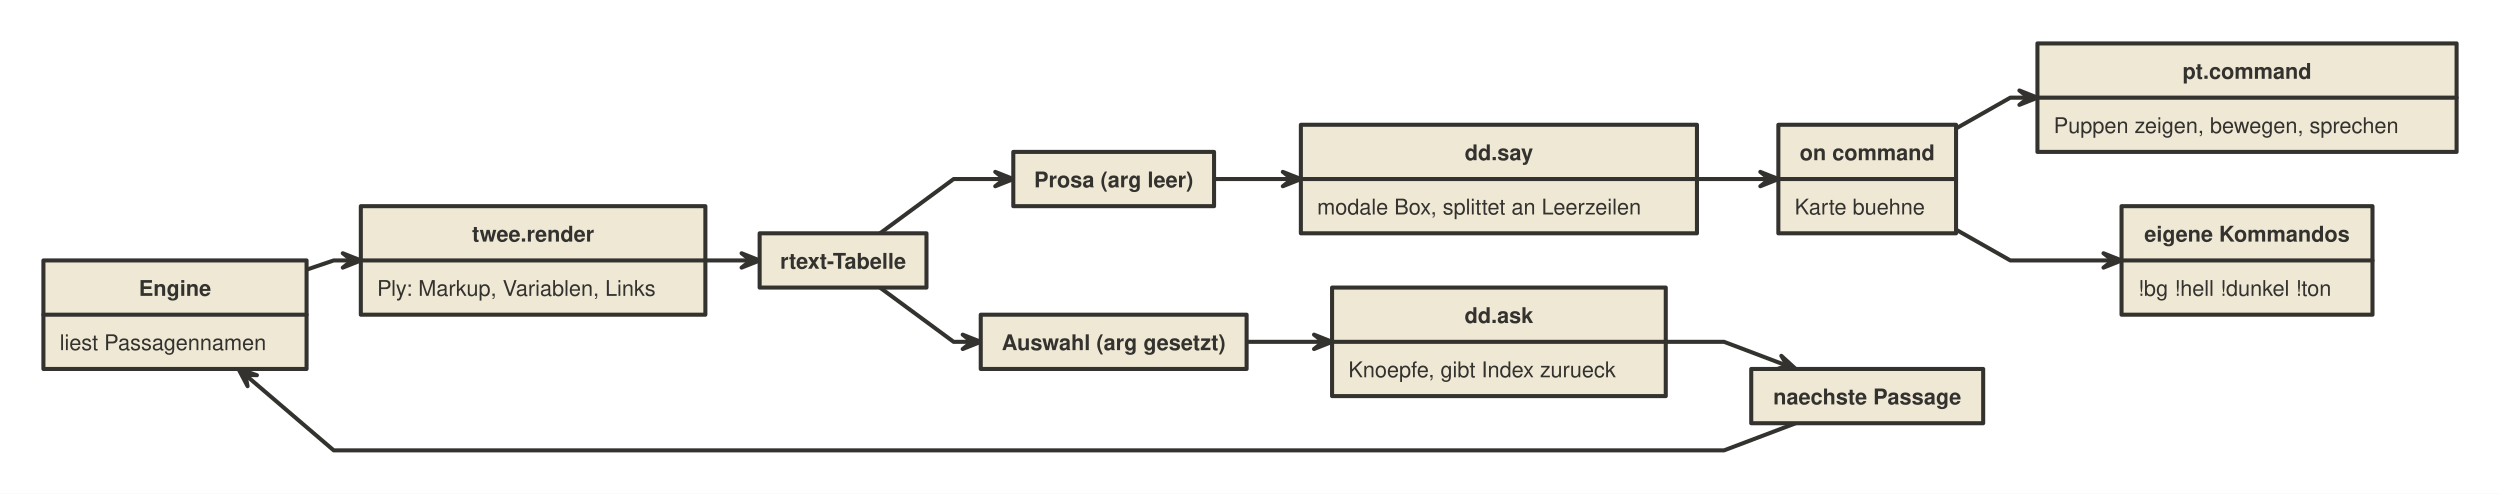
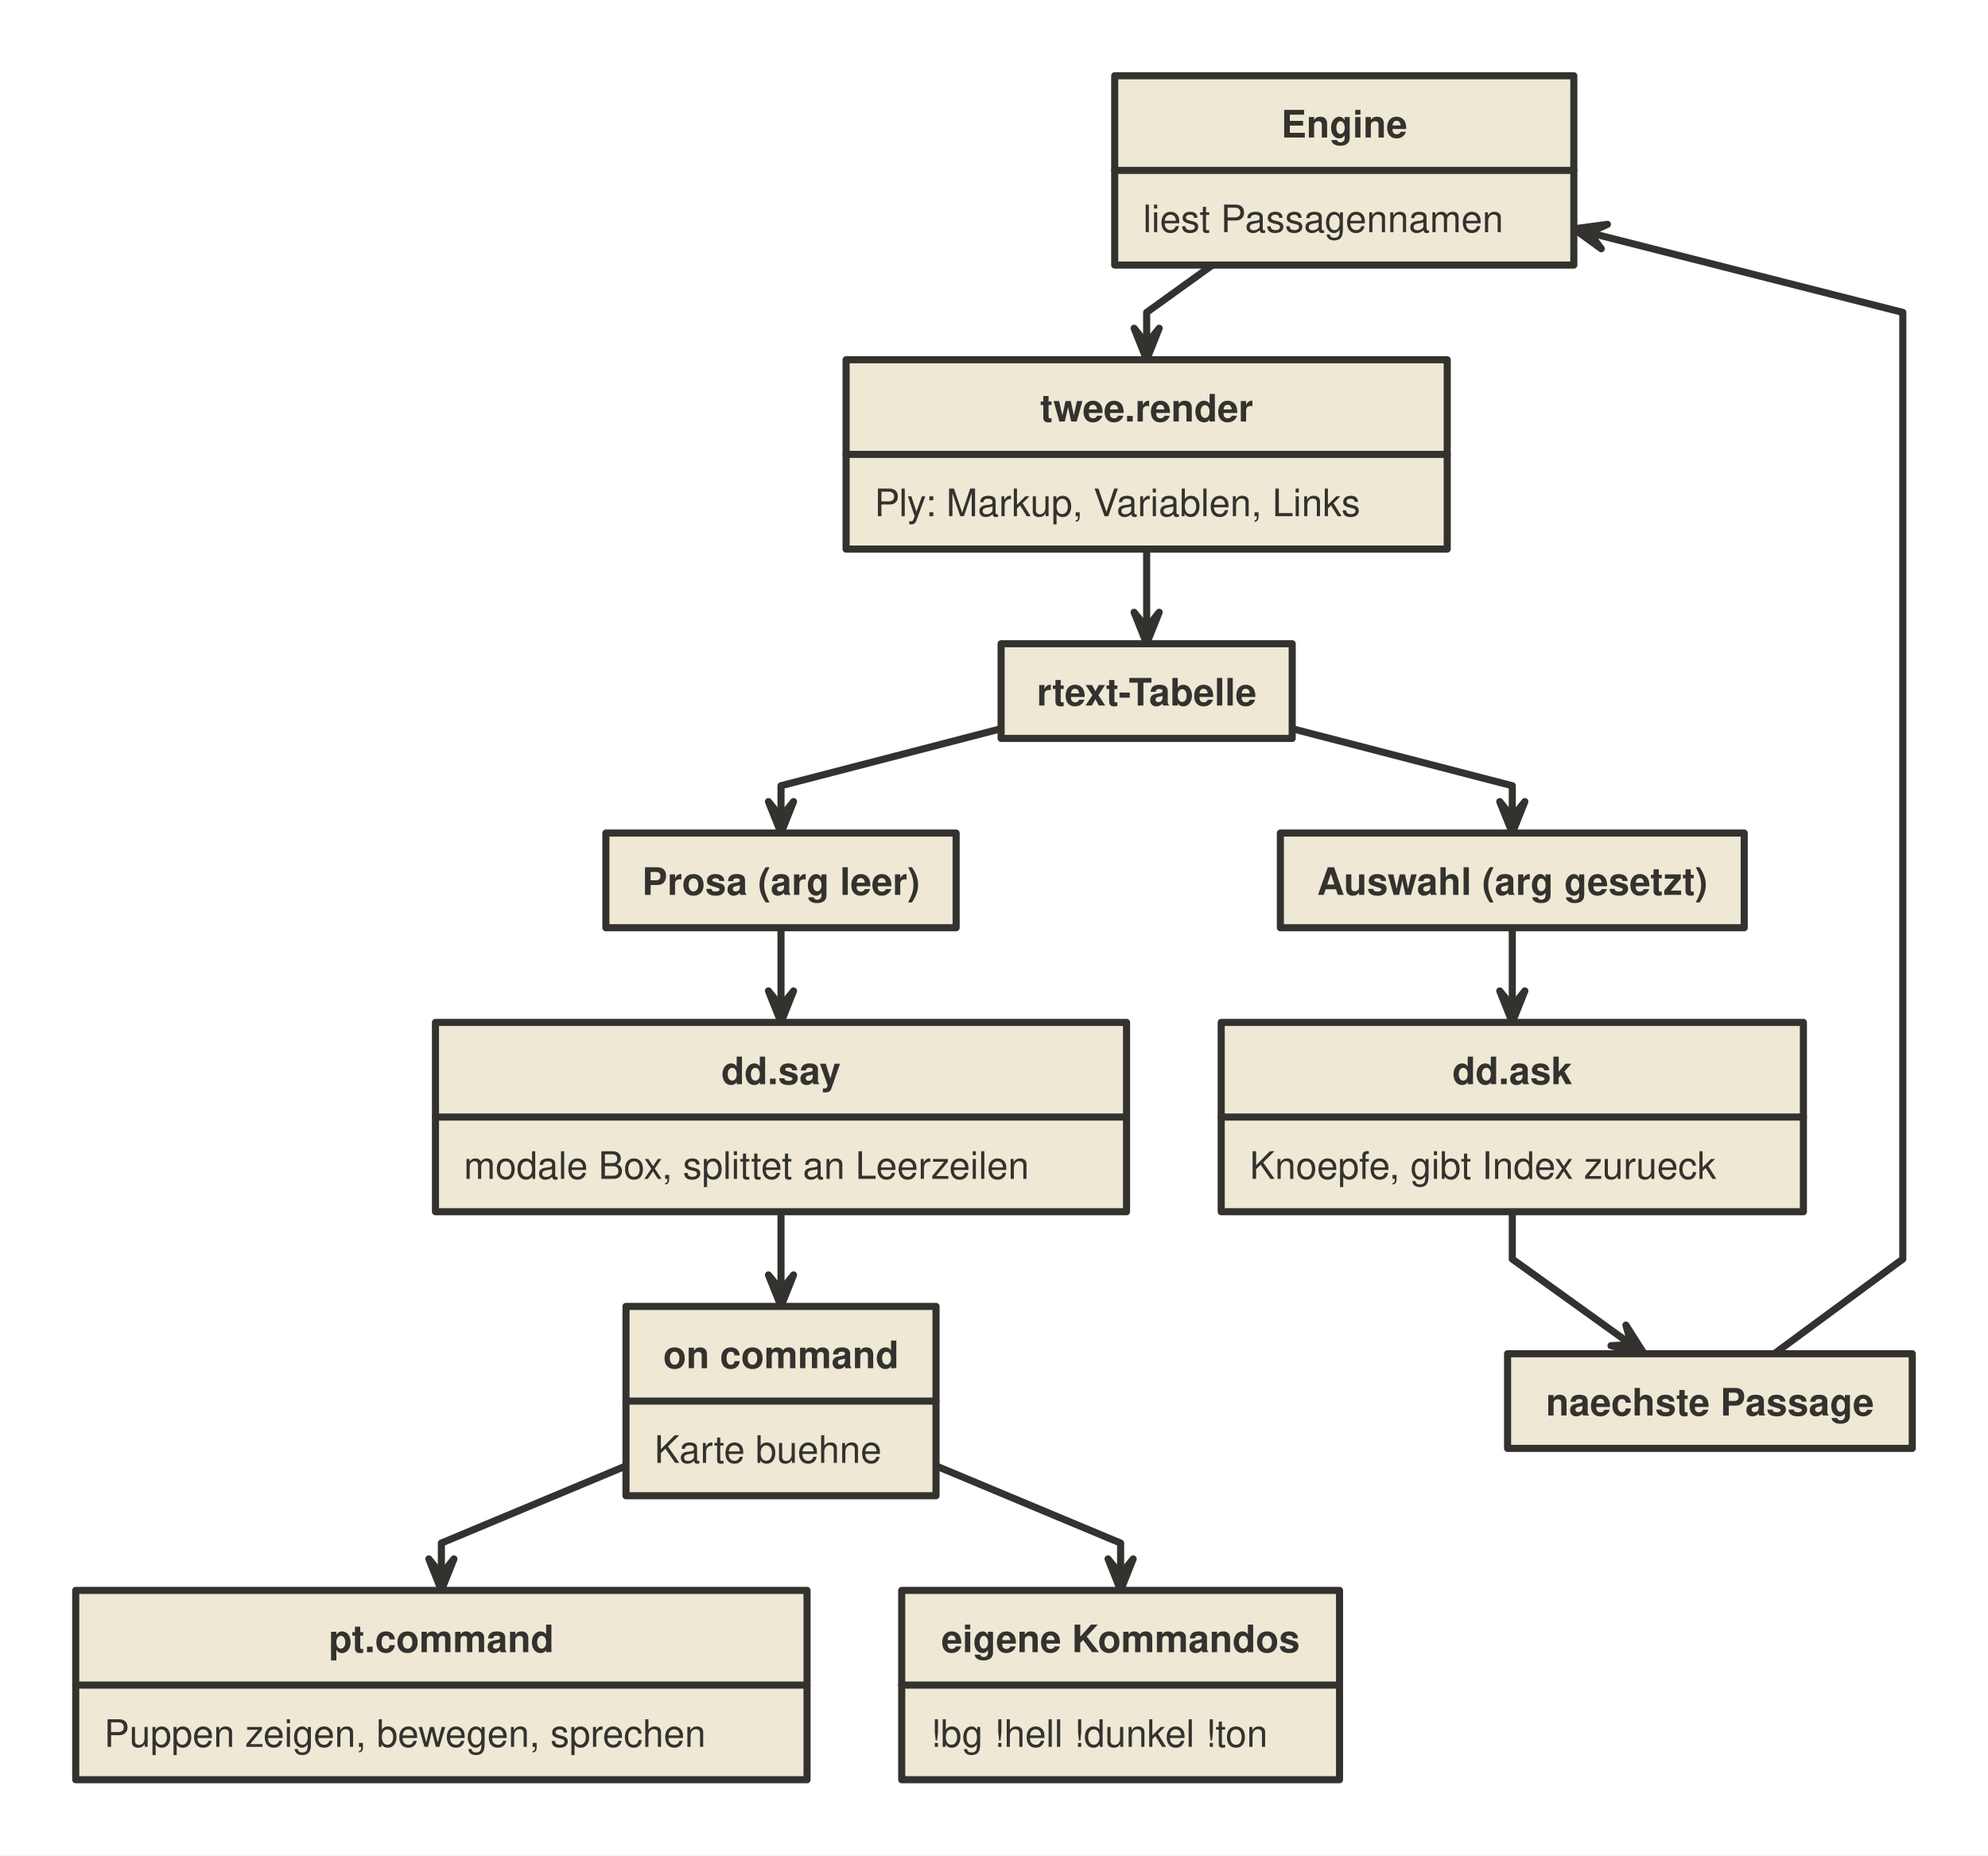
- <svg xmlns="http://www.w3.org/2000/svg" version="1.1" baseProfile="full" width="1843.0" height="364.0" viewBox="0 0 1843 364">
+ <svg xmlns="http://www.w3.org/2000/svg" version="1.1" baseProfile="full" width="840.0" height="784.0" viewBox="0 0 840 784">
  <g stroke-width="1.0" text-align="left" font="12pt Helvetica, Arial, sans-serif" font-size="12pt" font-family="Helvetica" font-weight="bold" font-style="normal">
    <g font-family="Helvetica" font-size="12pt" font-weight="bold" font-style="normal" stroke-width="3.0" stroke-linejoin="round" stroke-linecap="round" stroke="#33322E">
      <g stroke="transparent" fill="white">
-         <rect x="0.0" y="0.0" height="364.0" width="1843.0" stroke="none" />
+         <rect x="0.0" y="0.0" height="784.0" width="840.0" stroke="none" />
      </g>
      <g transform="translate(12, 12)" fill="#33322E">
        <g transform="translate(20, 20)" fill="#33322E" font-family="Helvetica" font-size="12pt" font-weight="normal" font-style="normal">
-           <path d="M194.0 166.8 L214 160 L227.333 160 L227.3 160.0 " fill="none" />
-           <path d="M220.7 165.3 L227.3 160.0 L220.7 154.7 L234.0 160.0 Z" />
-           <path d="M488.0 160.0 L508 160 L521.333 160 L521.3 160.0 " fill="none" />
-           <path d="M514.7 165.3 L521.3 160.0 L514.7 154.7 L528.0 160.0 Z" />
-           <path d="M616.7 140.0 L671 100 L708.333 100 L708.3 100.0 " fill="none" />
-           <path d="M701.7 105.3 L708.3 100.0 L701.7 94.7 L715.0 100.0 Z" />
-           <path d="M616.7 180.0 L671 220 L684.333 220 L684.3 220.0 " fill="none" />
-           <path d="M677.7 225.3 L684.3 220.0 L677.7 214.7 L691.0 220.0 Z" />
-           <path d="M863.0 100.0 L907 100 L920.333 100 L920.3 100.0 " fill="none" />
-           <path d="M913.7 105.3 L920.3 100.0 L913.7 94.7 L927.0 100.0 Z" />
-           <path d="M1219.0 100.0 L1239 100 L1272.333 100 L1272.3 100.0 " fill="none" />
-           <path d="M1265.7 105.3 L1272.3 100.0 L1265.7 94.7 L1279.0 100.0 Z" />
-           <path d="M1410.0 62.7 L1450 40 L1463.333 40 L1463.3 40.0 " fill="none" />
-           <path d="M1456.7 45.3 L1463.3 40.0 L1456.7 34.7 L1470.0 40.0 Z" />
-           <path d="M1410.0 137.3 L1450 160 L1525.333 160 L1525.3 160.0 " fill="none" />
-           <path d="M1518.7 165.3 L1525.3 160.0 L1518.7 154.7 L1532.0 160.0 Z" />
-           <path d="M887.0 220.0 L907 220 L943.333 220 L943.3 220.0 " fill="none" />
-           <path d="M936.7 225.3 L943.3 220.0 L936.7 214.7 L950.0 220.0 Z" />
-           <path d="M1196.0 220.0 L1239 220 L1285.516 237.637 L1285.5 237.6 " fill="none" />
-           <path d="M1277.4 240.3 L1285.5 237.6 L1281.2 230.3 L1291.8 240.0 Z" />
-           <path d="M1291.8 280.0 L1239 300 L1073 300 L1073 300 L907 300 L907 300 L789 300 L789 300 L671 300 L671 300 L589.5 300 L589.5 300 L508 300 L508 300 L361 300 L361 300 L214 300 L214 300 L148.868 244.331 L148.9 244.3 " fill="none" />
-           <path d="M157.4 244.6 L148.9 244.3 L150.5 252.7 L143.8 240.0 Z" />
+           <path d="M480.3 80.0 L452.5 100 L452.5 113.333 L452.5 113.3 " fill="none" />
+           <path d="M447.2 106.7 L452.5 113.3 L457.8 106.7 L452.5 120.0 Z" />
+           <path d="M452.5 200.0 L452.5 220 L452.5 233.333 L452.5 233.3 " fill="none" />
+           <path d="M447.2 226.7 L452.5 233.3 L457.8 226.7 L452.5 240.0 Z" />
+           <path d="M391.0 275.9 L298 300 L298 313.333 L298.0 313.3 " fill="none" />
+           <path d="M292.7 306.7 L298.0 313.3 L303.3 306.7 L298.0 320.0 Z" />
+           <path d="M514.0 275.9 L607 300 L607 313.333 L607.0 313.3 " fill="none" />
+           <path d="M601.7 306.7 L607.0 313.3 L612.3 306.7 L607.0 320.0 Z" />
+           <path d="M298.0 360.0 L298 380 L298 393.333 L298.0 393.3 " fill="none" />
+           <path d="M292.7 386.7 L298.0 393.3 L303.3 386.7 L298.0 400.0 Z" />
+           <path d="M298.0 480.0 L298 500 L298 513.333 L298.0 513.3 " fill="none" />
+           <path d="M292.7 506.7 L298.0 513.3 L303.3 506.7 L298.0 520.0 Z" />
+           <path d="M232.5 587.4 L154.5 620 L154.5 633.333 L154.5 633.3 " fill="none" />
+           <path d="M149.2 626.7 L154.5 633.3 L159.8 626.7 L154.5 640.0 Z" />
+           <path d="M363.5 587.4 L441.5 620 L441.5 633.333 L441.5 633.3 " fill="none" />
+           <path d="M436.2 626.7 L441.5 633.3 L446.8 626.7 L441.5 640.0 Z" />
+           <path d="M607.0 360.0 L607 380 L607 393.333 L607.0 393.3 " fill="none" />
+           <path d="M601.7 386.7 L607.0 393.3 L612.3 386.7 L607.0 400.0 Z" />
+           <path d="M607.0 480.0 L607 500 L657.253 536.11 L657.3 536.1 " fill="none" />
+           <path d="M648.7 536.6 L657.3 536.1 L655.0 527.9 L662.7 540.0 Z" />
+           <path d="M717.7 540.0 L772 500 L772 440 L772 440 L772 380 L772 380 L772 340 L772 340 L772 300 L772 300 L772 260 L772 260 L772 220 L772 220 L772 160 L772 160 L772 100 L772 100 L639.461 66.304 L639.5 66.3 " fill="none" />
+           <path d="M647.2 62.8 L639.5 66.3 L644.6 73.1 L633.0 64.7 Z" />
          <g data-name="Engine">
            <g fill="#eee8d5" stroke="#33322E" data-name="Engine">
-               <rect x="0.0" y="160.0" height="80.0" width="194.0" data-name="Engine" />
-               <path d="M0.0 200.0 L194.0 200.0" fill="none" data-name="Engine" />
+               <rect x="439.0" y="0.0" height="80.0" width="194.0" data-name="Engine" />
+               <path d="M439.0 40.0 L633.0 40.0" fill="none" data-name="Engine" />
            </g>
-             <g transform="translate(0, 160)" font-family="Helvetica" font-size="12pt" font-weight="bold" font-style="normal" data-name="Engine" data-compartment="0">
+             <g transform="translate(439, 0)" font-family="Helvetica" font-size="12pt" font-weight="bold" font-style="normal" data-name="Engine" data-compartment="0">
              <g transform="translate(12, 12)" fill="#33322E" text-align="center" data-name="Engine" data-compartment="0">
                <text x="85.0" y="14.1" stroke="none" text-anchor="middle" data-name="Engine" data-compartment="0">Engine</text>
              </g>
            </g>
-             <g transform="translate(0, 200)" font-family="Helvetica" font-size="12pt" font-weight="normal" font-style="normal" data-name="Engine" data-compartment="1">
+             <g transform="translate(439, 40)" font-family="Helvetica" font-size="12pt" font-weight="normal" font-style="normal" data-name="Engine" data-compartment="1">
              <g transform="translate(12, 12)" fill="#33322E" text-align="left" data-name="Engine" data-compartment="1">
                <text x="0.0" y="14.1" stroke="none" data-name="Engine" data-compartment="1">liest Passagennamen</text>
              </g>
            </g>
          </g>
          <g data-name="twee.render">
            <g fill="#eee8d5" stroke="#33322E" data-name="twee.render">
-               <rect x="234.0" y="120.0" height="80.0" width="254.0" data-name="twee.render" />
-               <path d="M234.0 160.0 L488.0 160.0" fill="none" data-name="twee.render" />
+               <rect x="325.5" y="120.0" height="80.0" width="254.0" data-name="twee.render" />
+               <path d="M325.5 160.0 L579.5 160.0" fill="none" data-name="twee.render" />
            </g>
-             <g transform="translate(234, 120)" font-family="Helvetica" font-size="12pt" font-weight="bold" font-style="normal" data-name="twee.render" data-compartment="0">
+             <g transform="translate(325.5, 120)" font-family="Helvetica" font-size="12pt" font-weight="bold" font-style="normal" data-name="twee.render" data-compartment="0">
              <g transform="translate(12, 12)" fill="#33322E" text-align="center" data-name="twee.render" data-compartment="0">
                <text x="115.0" y="14.1" stroke="none" text-anchor="middle" data-name="twee.render" data-compartment="0">twee.render</text>
              </g>
            </g>
-             <g transform="translate(234, 160)" font-family="Helvetica" font-size="12pt" font-weight="normal" font-style="normal" data-name="twee.render" data-compartment="1">
+             <g transform="translate(325.5, 160)" font-family="Helvetica" font-size="12pt" font-weight="normal" font-style="normal" data-name="twee.render" data-compartment="1">
              <g transform="translate(12, 12)" fill="#33322E" text-align="left" data-name="twee.render" data-compartment="1">
                <text x="0.0" y="14.1" stroke="none" data-name="twee.render" data-compartment="1">Ply: Markup, Variablen, Links</text>
              </g>
            </g>
          </g>
          <g data-name="rtext-Tabelle">
            <g fill="#eee8d5" stroke="#33322E" data-name="rtext-Tabelle">
-               <rect x="528.0" y="140.0" height="40.0" width="123.0" data-name="rtext-Tabelle" />
+               <rect x="391.0" y="240.0" height="40.0" width="123.0" data-name="rtext-Tabelle" />
            </g>
-             <g transform="translate(528, 140)" font-family="Helvetica" font-size="12pt" font-weight="bold" font-style="normal" data-name="rtext-Tabelle" data-compartment="0">
+             <g transform="translate(391, 240)" font-family="Helvetica" font-size="12pt" font-weight="bold" font-style="normal" data-name="rtext-Tabelle" data-compartment="0">
              <g transform="translate(12, 12)" fill="#33322E" text-align="center" data-name="rtext-Tabelle" data-compartment="0">
                <text x="49.5" y="14.1" stroke="none" text-anchor="middle" data-name="rtext-Tabelle" data-compartment="0">rtext-Tabelle</text>
              </g>
            </g>
          </g>
          <g data-name="Prosa (arg leer)">
            <g fill="#eee8d5" stroke="#33322E" data-name="Prosa (arg leer)">
-               <rect x="715.0" y="80.0" height="40.0" width="148.0" data-name="Prosa (arg leer)" />
+               <rect x="224.0" y="320.0" height="40.0" width="148.0" data-name="Prosa (arg leer)" />
            </g>
-             <g transform="translate(715, 80)" font-family="Helvetica" font-size="12pt" font-weight="bold" font-style="normal" data-name="Prosa (arg leer)" data-compartment="0">
+             <g transform="translate(224, 320)" font-family="Helvetica" font-size="12pt" font-weight="bold" font-style="normal" data-name="Prosa (arg leer)" data-compartment="0">
              <g transform="translate(12, 12)" fill="#33322E" text-align="center" data-name="Prosa (arg leer)" data-compartment="0">
                <text x="62.0" y="14.1" stroke="none" text-anchor="middle" data-name="Prosa (arg leer)" data-compartment="0">Prosa (arg leer)</text>
              </g>
            </g>
          </g>
          <g data-name="Auswahl (arg gesetzt)">
            <g fill="#eee8d5" stroke="#33322E" data-name="Auswahl (arg gesetzt)">
-               <rect x="691.0" y="200.0" height="40.0" width="196.0" data-name="Auswahl (arg gesetzt)" />
+               <rect x="509.0" y="320.0" height="40.0" width="196.0" data-name="Auswahl (arg gesetzt)" />
            </g>
-             <g transform="translate(691, 200)" font-family="Helvetica" font-size="12pt" font-weight="bold" font-style="normal" data-name="Auswahl (arg gesetzt)" data-compartment="0">
+             <g transform="translate(509, 320)" font-family="Helvetica" font-size="12pt" font-weight="bold" font-style="normal" data-name="Auswahl (arg gesetzt)" data-compartment="0">
              <g transform="translate(12, 12)" fill="#33322E" text-align="center" data-name="Auswahl (arg gesetzt)" data-compartment="0">
                <text x="86.0" y="14.1" stroke="none" text-anchor="middle" data-name="Auswahl (arg gesetzt)" data-compartment="0">Auswahl (arg gesetzt)</text>
              </g>
            </g>
          </g>
          <g data-name="dd.say">
            <g fill="#eee8d5" stroke="#33322E" data-name="dd.say">
-               <rect x="927.0" y="60.0" height="80.0" width="292.0" data-name="dd.say" />
-               <path d="M927.0 100.0 L1219.0 100.0" fill="none" data-name="dd.say" />
+               <rect x="152.0" y="400.0" height="80.0" width="292.0" data-name="dd.say" />
+               <path d="M152.0 440.0 L444.0 440.0" fill="none" data-name="dd.say" />
            </g>
-             <g transform="translate(927, 60)" font-family="Helvetica" font-size="12pt" font-weight="bold" font-style="normal" data-name="dd.say" data-compartment="0">
+             <g transform="translate(152, 400)" font-family="Helvetica" font-size="12pt" font-weight="bold" font-style="normal" data-name="dd.say" data-compartment="0">
              <g transform="translate(12, 12)" fill="#33322E" text-align="center" data-name="dd.say" data-compartment="0">
                <text x="134.0" y="14.1" stroke="none" text-anchor="middle" data-name="dd.say" data-compartment="0">dd.say</text>
              </g>
            </g>
-             <g transform="translate(927, 100)" font-family="Helvetica" font-size="12pt" font-weight="normal" font-style="normal" data-name="dd.say" data-compartment="1">
+             <g transform="translate(152, 440)" font-family="Helvetica" font-size="12pt" font-weight="normal" font-style="normal" data-name="dd.say" data-compartment="1">
              <g transform="translate(12, 12)" fill="#33322E" text-align="left" data-name="dd.say" data-compartment="1">
                <text x="0.0" y="14.1" stroke="none" data-name="dd.say" data-compartment="1">modale Box, splittet an Leerzeilen</text>
              </g>
            </g>
          </g>
          <g data-name="on command">
            <g fill="#eee8d5" stroke="#33322E" data-name="on command">
-               <rect x="1279.0" y="60.0" height="80.0" width="131.0" data-name="on command" />
-               <path d="M1279.0 100.0 L1410.0 100.0" fill="none" data-name="on command" />
+               <rect x="232.5" y="520.0" height="80.0" width="131.0" data-name="on command" />
+               <path d="M232.5 560.0 L363.5 560.0" fill="none" data-name="on command" />
            </g>
-             <g transform="translate(1279, 60)" font-family="Helvetica" font-size="12pt" font-weight="bold" font-style="normal" data-name="on command" data-compartment="0">
+             <g transform="translate(232.5, 520)" font-family="Helvetica" font-size="12pt" font-weight="bold" font-style="normal" data-name="on command" data-compartment="0">
              <g transform="translate(12, 12)" fill="#33322E" text-align="center" data-name="on command" data-compartment="0">
                <text x="53.5" y="14.1" stroke="none" text-anchor="middle" data-name="on command" data-compartment="0">on command</text>
              </g>
            </g>
-             <g transform="translate(1279, 100)" font-family="Helvetica" font-size="12pt" font-weight="normal" font-style="normal" data-name="on command" data-compartment="1">
+             <g transform="translate(232.5, 560)" font-family="Helvetica" font-size="12pt" font-weight="normal" font-style="normal" data-name="on command" data-compartment="1">
              <g transform="translate(12, 12)" fill="#33322E" text-align="left" data-name="on command" data-compartment="1">
                <text x="0.0" y="14.1" stroke="none" data-name="on command" data-compartment="1">Karte buehne</text>
              </g>
            </g>
          </g>
          <g data-name="pt.command">
            <g fill="#eee8d5" stroke="#33322E" data-name="pt.command">
-               <rect x="1470.0" y="0.0" height="80.0" width="309.0" data-name="pt.command" />
-               <path d="M1470.0 40.0 L1779.0 40.0" fill="none" data-name="pt.command" />
+               <rect x="0.0" y="640.0" height="80.0" width="309.0" data-name="pt.command" />
+               <path d="M0.0 680.0 L309.0 680.0" fill="none" data-name="pt.command" />
            </g>
-             <g transform="translate(1470, 0)" font-family="Helvetica" font-size="12pt" font-weight="bold" font-style="normal" data-name="pt.command" data-compartment="0">
+             <g transform="translate(0, 640)" font-family="Helvetica" font-size="12pt" font-weight="bold" font-style="normal" data-name="pt.command" data-compartment="0">
              <g transform="translate(12, 12)" fill="#33322E" text-align="center" data-name="pt.command" data-compartment="0">
                <text x="142.5" y="14.1" stroke="none" text-anchor="middle" data-name="pt.command" data-compartment="0">pt.command</text>
              </g>
            </g>
-             <g transform="translate(1470, 40)" font-family="Helvetica" font-size="12pt" font-weight="normal" font-style="normal" data-name="pt.command" data-compartment="1">
+             <g transform="translate(0, 680)" font-family="Helvetica" font-size="12pt" font-weight="normal" font-style="normal" data-name="pt.command" data-compartment="1">
              <g transform="translate(12, 12)" fill="#33322E" text-align="left" data-name="pt.command" data-compartment="1">
                <text x="0.0" y="14.1" stroke="none" data-name="pt.command" data-compartment="1">Puppen zeigen, bewegen, sprechen</text>
              </g>
            </g>
          </g>
          <g data-name="eigene Kommandos">
            <g fill="#eee8d5" stroke="#33322E" data-name="eigene Kommandos">
-               <rect x="1532.0" y="120.0" height="80.0" width="185.0" data-name="eigene Kommandos" />
-               <path d="M1532.0 160.0 L1717.0 160.0" fill="none" data-name="eigene Kommandos" />
+               <rect x="349.0" y="640.0" height="80.0" width="185.0" data-name="eigene Kommandos" />
+               <path d="M349.0 680.0 L534.0 680.0" fill="none" data-name="eigene Kommandos" />
            </g>
-             <g transform="translate(1532, 120)" font-family="Helvetica" font-size="12pt" font-weight="bold" font-style="normal" data-name="eigene Kommandos" data-compartment="0">
+             <g transform="translate(349, 640)" font-family="Helvetica" font-size="12pt" font-weight="bold" font-style="normal" data-name="eigene Kommandos" data-compartment="0">
              <g transform="translate(12, 12)" fill="#33322E" text-align="center" data-name="eigene Kommandos" data-compartment="0">
                <text x="80.5" y="14.1" stroke="none" text-anchor="middle" data-name="eigene Kommandos" data-compartment="0">eigene Kommandos</text>
              </g>
            </g>
-             <g transform="translate(1532, 160)" font-family="Helvetica" font-size="12pt" font-weight="normal" font-style="normal" data-name="eigene Kommandos" data-compartment="1">
+             <g transform="translate(349, 680)" font-family="Helvetica" font-size="12pt" font-weight="normal" font-style="normal" data-name="eigene Kommandos" data-compartment="1">
              <g transform="translate(12, 12)" fill="#33322E" text-align="left" data-name="eigene Kommandos" data-compartment="1">
                <text x="0.0" y="14.1" stroke="none" data-name="eigene Kommandos" data-compartment="1">!bg !hell !dunkel !ton</text>
              </g>
            </g>
          </g>
          <g data-name="dd.ask">
            <g fill="#eee8d5" stroke="#33322E" data-name="dd.ask">
-               <rect x="950.0" y="180.0" height="80.0" width="246.0" data-name="dd.ask" />
-               <path d="M950.0 220.0 L1196.0 220.0" fill="none" data-name="dd.ask" />
+               <rect x="484.0" y="400.0" height="80.0" width="246.0" data-name="dd.ask" />
+               <path d="M484.0 440.0 L730.0 440.0" fill="none" data-name="dd.ask" />
            </g>
-             <g transform="translate(950, 180)" font-family="Helvetica" font-size="12pt" font-weight="bold" font-style="normal" data-name="dd.ask" data-compartment="0">
+             <g transform="translate(484, 400)" font-family="Helvetica" font-size="12pt" font-weight="bold" font-style="normal" data-name="dd.ask" data-compartment="0">
              <g transform="translate(12, 12)" fill="#33322E" text-align="center" data-name="dd.ask" data-compartment="0">
                <text x="111.0" y="14.1" stroke="none" text-anchor="middle" data-name="dd.ask" data-compartment="0">dd.ask</text>
              </g>
            </g>
-             <g transform="translate(950, 220)" font-family="Helvetica" font-size="12pt" font-weight="normal" font-style="normal" data-name="dd.ask" data-compartment="1">
+             <g transform="translate(484, 440)" font-family="Helvetica" font-size="12pt" font-weight="normal" font-style="normal" data-name="dd.ask" data-compartment="1">
              <g transform="translate(12, 12)" fill="#33322E" text-align="left" data-name="dd.ask" data-compartment="1">
                <text x="0.0" y="14.1" stroke="none" data-name="dd.ask" data-compartment="1">Knoepfe, gibt Index zurueck</text>
              </g>
            </g>
          </g>
          <g data-name="naechste Passage">
            <g fill="#eee8d5" stroke="#33322E" data-name="naechste Passage">
-               <rect x="1259.0" y="240.0" height="40.0" width="171.0" data-name="naechste Passage" />
+               <rect x="605.0" y="540.0" height="40.0" width="171.0" data-name="naechste Passage" />
            </g>
-             <g transform="translate(1259, 240)" font-family="Helvetica" font-size="12pt" font-weight="bold" font-style="normal" data-name="naechste Passage" data-compartment="0">
+             <g transform="translate(605, 540)" font-family="Helvetica" font-size="12pt" font-weight="bold" font-style="normal" data-name="naechste Passage" data-compartment="0">
              <g transform="translate(12, 12)" fill="#33322E" text-align="center" data-name="naechste Passage" data-compartment="0">
                <text x="73.5" y="14.1" stroke="none" text-anchor="middle" data-name="naechste Passage" data-compartment="0">naechste Passage</text>
              </g>
            </g>
          </g>
        </g>
      </g>
    </g>
  </g>
</svg>
